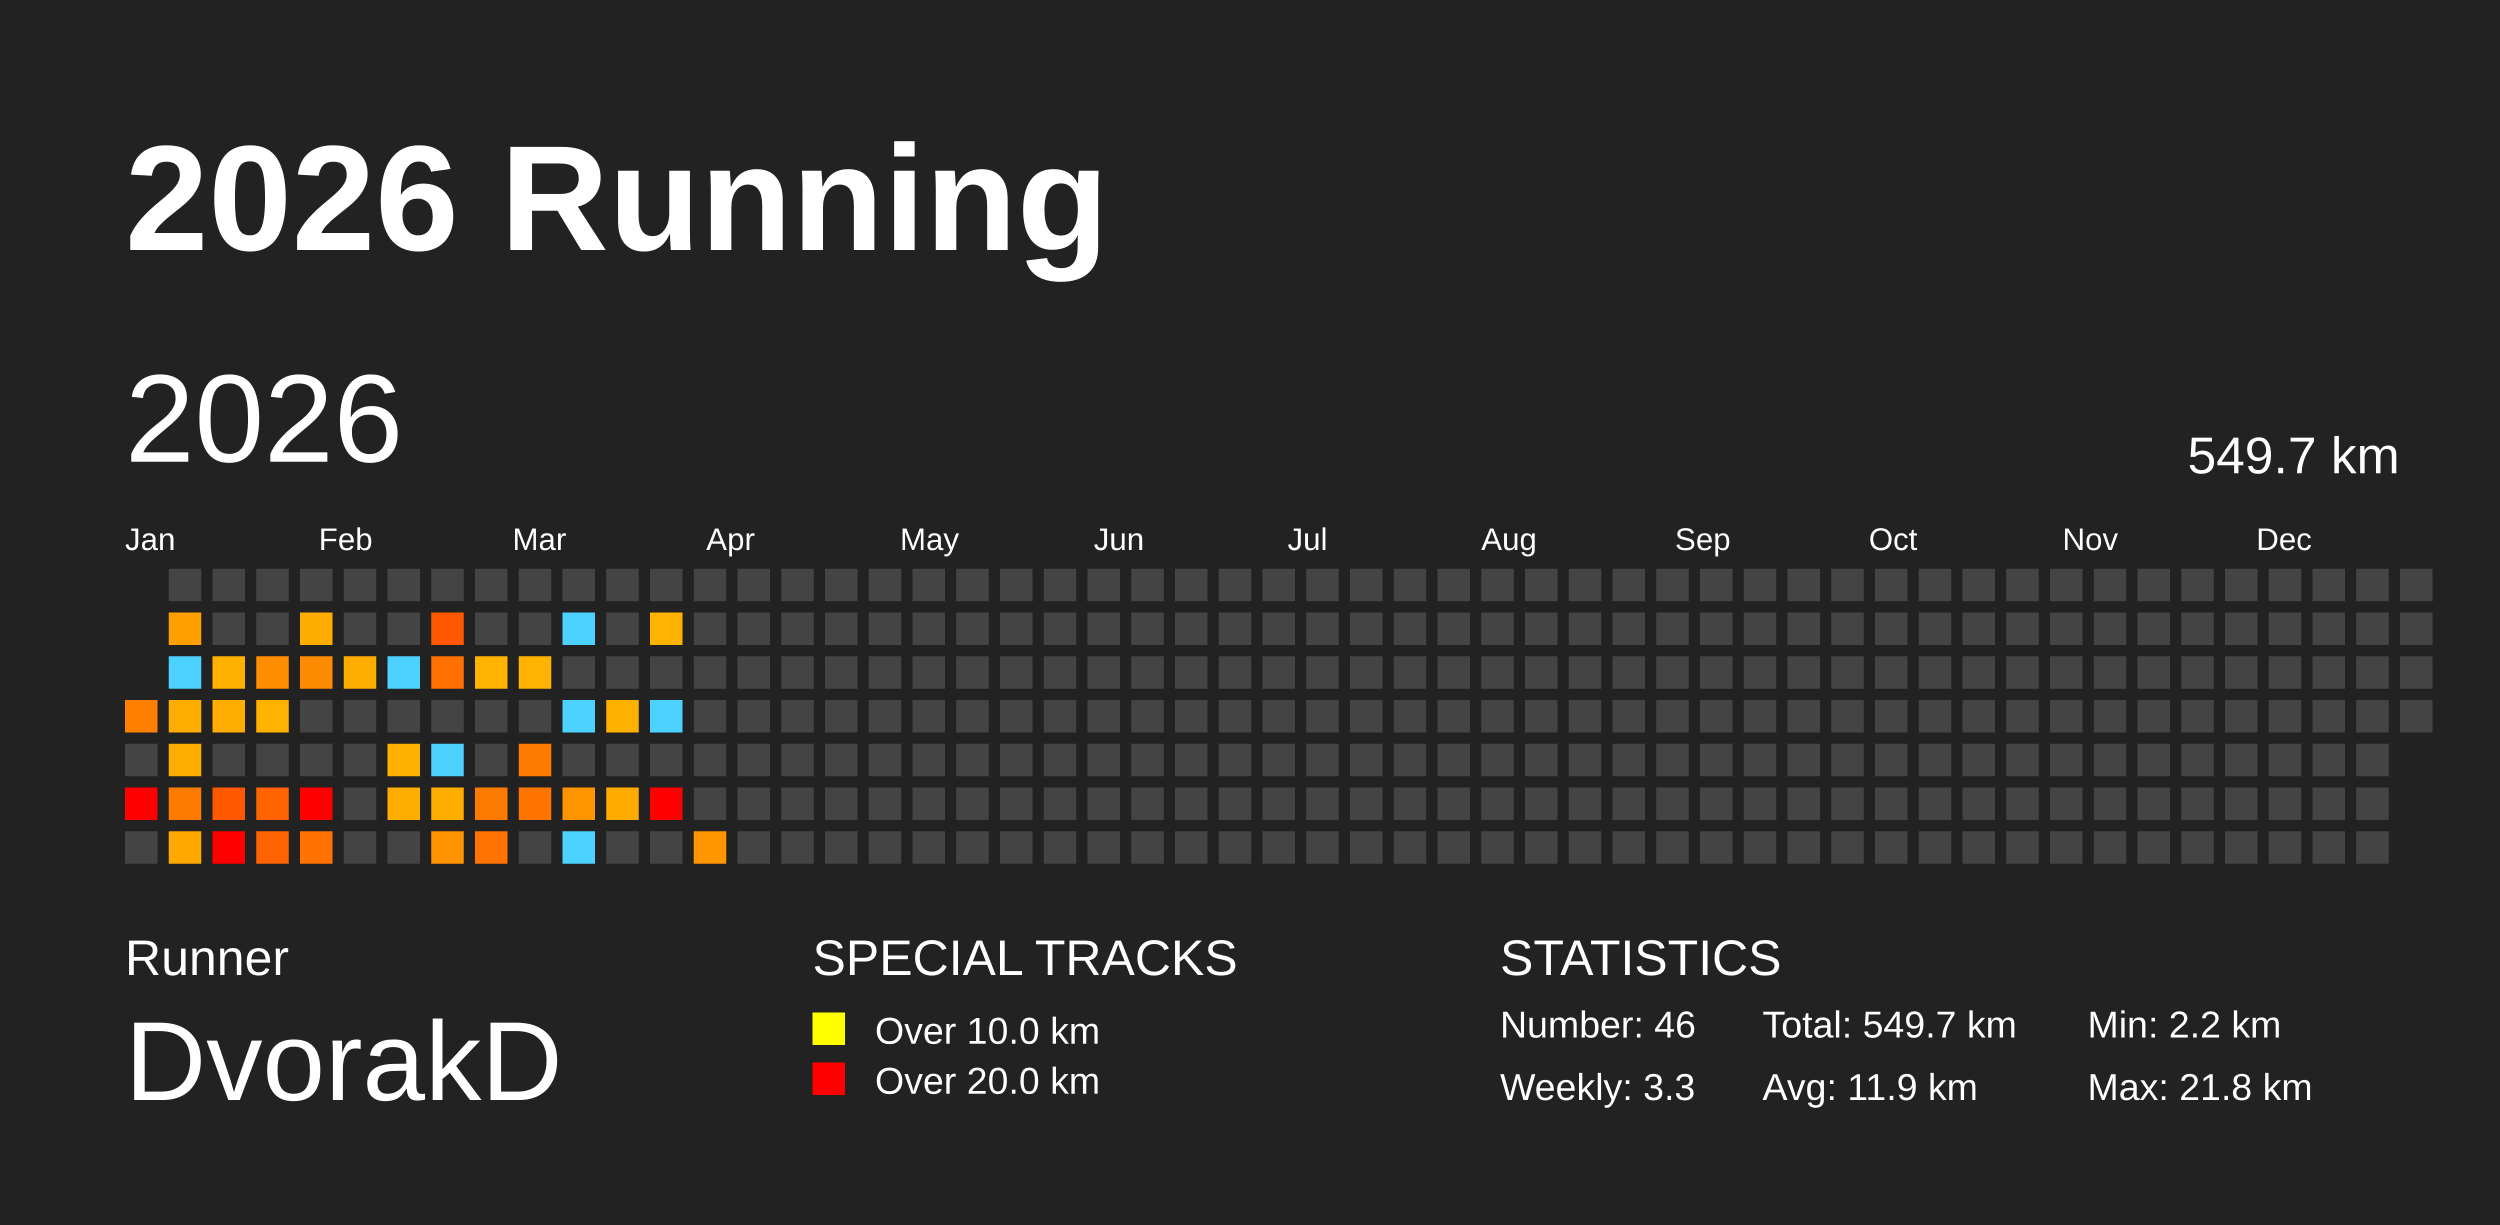
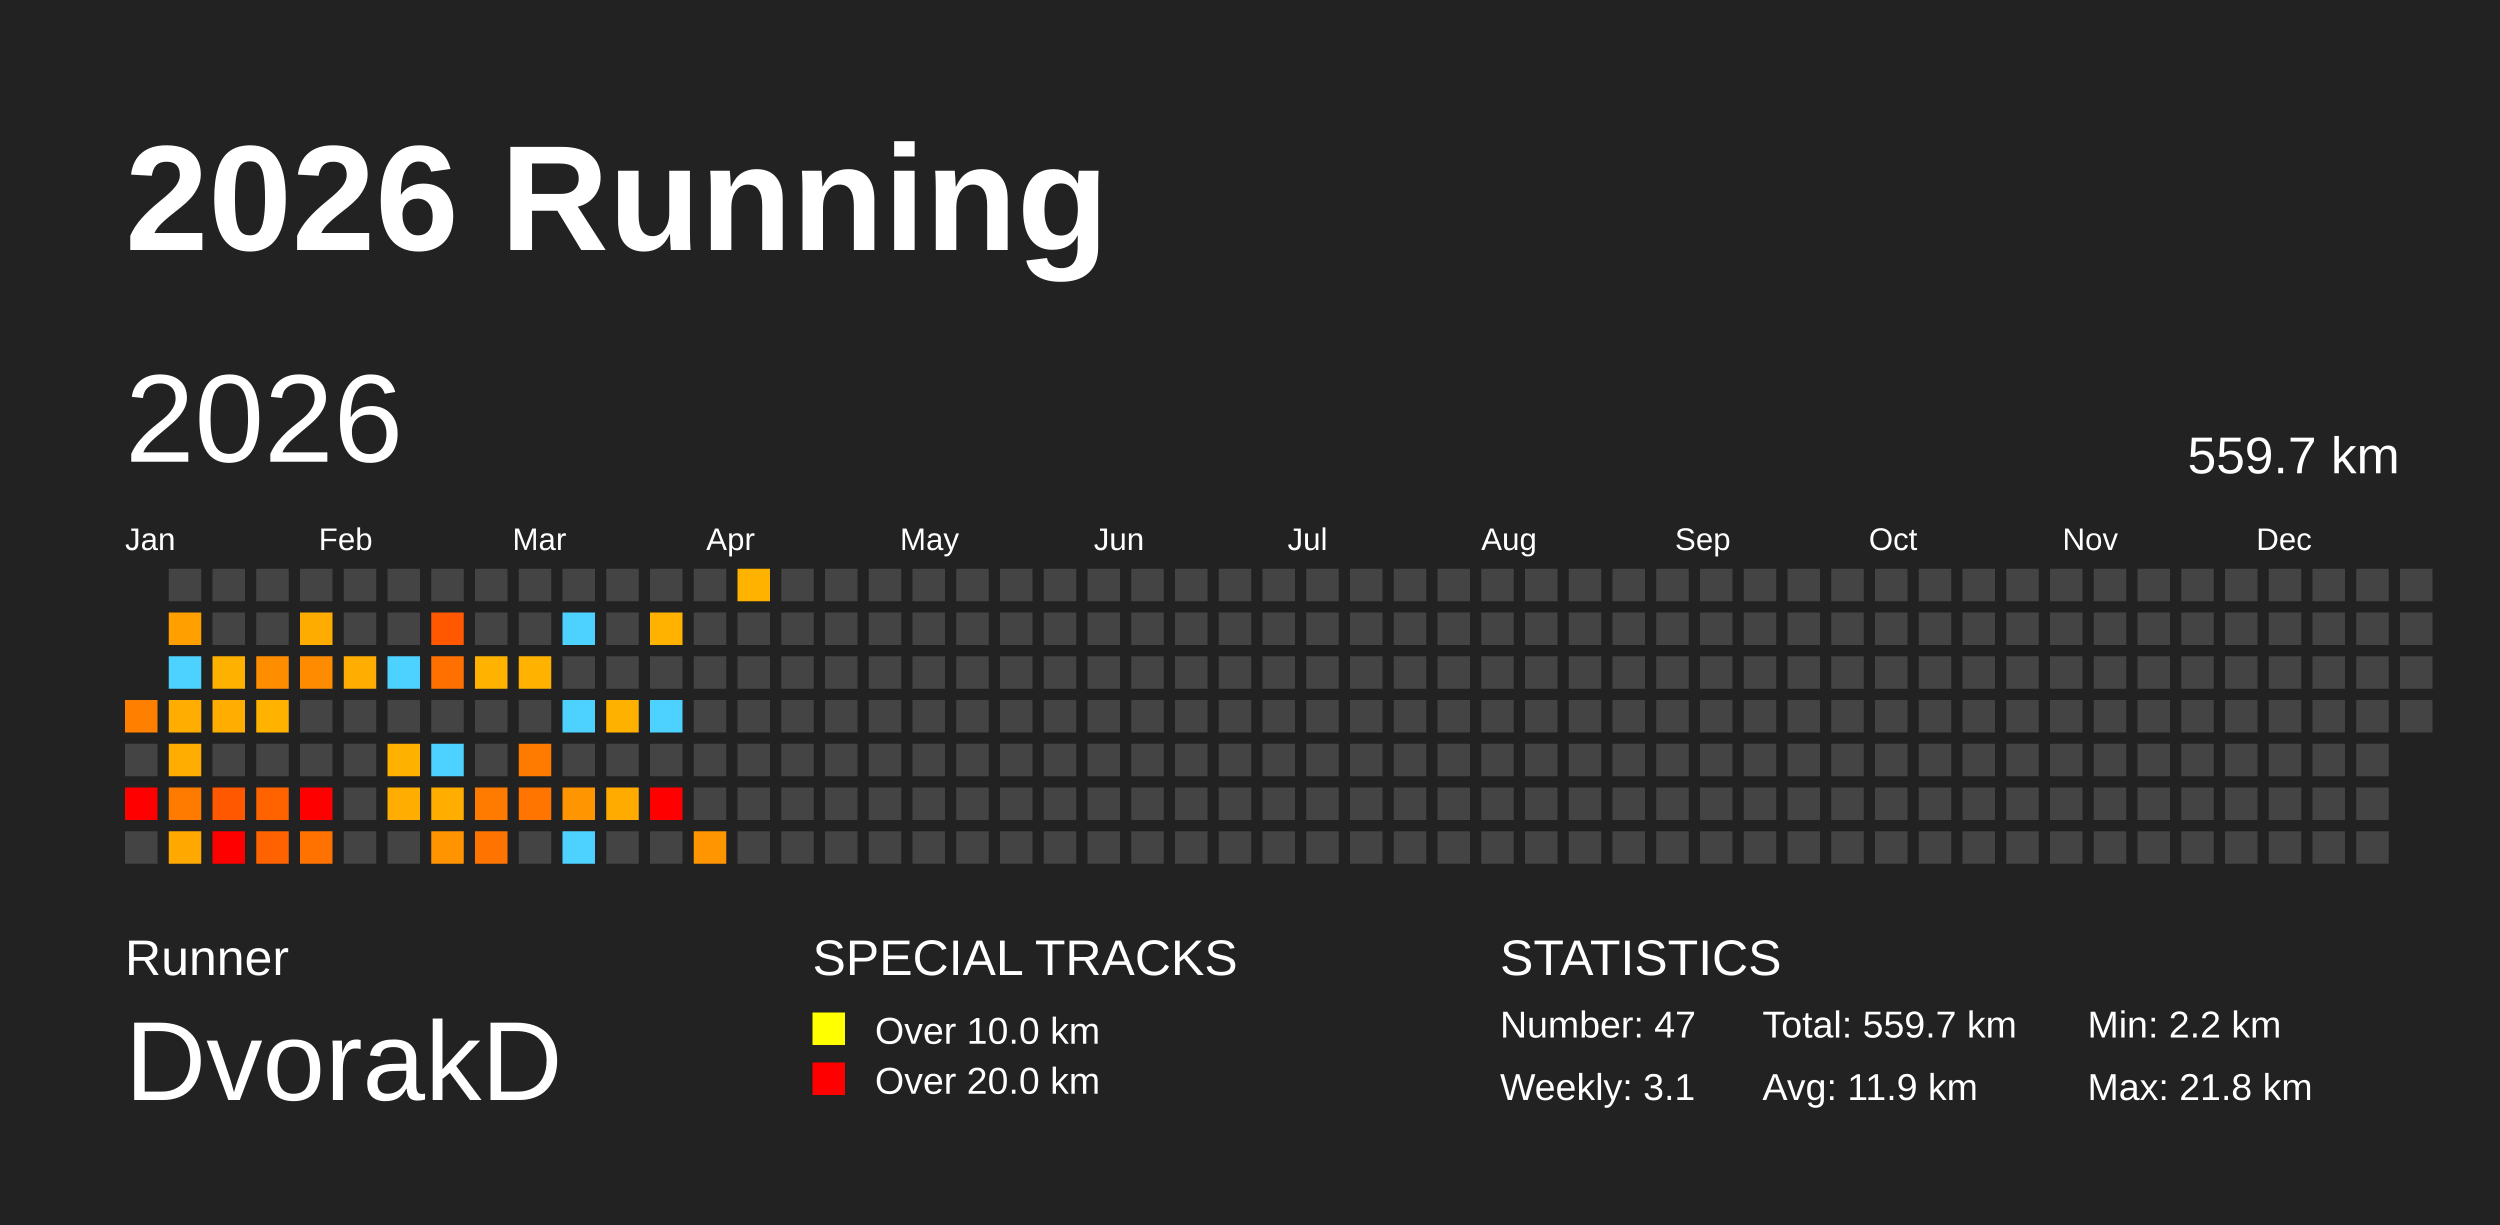
<svg xmlns="http://www.w3.org/2000/svg" baseProfile="full" height="98mm" version="1.1" viewBox="0,0,200,98" width="200mm">
  <defs />
  <rect fill="#222222" height="98" width="200" x="0" y="0" />
  <text fill="#FFFFFF" style="font-size:12px; font-family:Arial; font-weight:bold;" x="10" y="20">2026 Running</text>
  <text fill="#FFFFFF" style="font-size:4px; font-family:Arial" x="10" y="78">Runner</text>
  <text fill="#FFFFFF" style="font-size:9px; font-family:Arial" x="10" y="88">DvorakD</text>
  <text fill="#FFFFFF" style="font-size:4px; font-family:Arial" x="65" y="78">SPECIAL TRACKS</text>
  <rect fill="yellow" height="2.6" width="2.6" x="65" y="81" />
  <text fill="#FFFFFF" style="font-size:3px; font-family:Arial" x="70" y="83.5">Over 10.0 km</text>
  <rect fill="red" height="2.6" width="2.6" x="65" y="85" />
  <text fill="#FFFFFF" style="font-size:3px; font-family:Arial" x="70" y="87.5">Over 20.0 km</text>
  <text fill="#FFFFFF" style="font-size:4px; font-family:Arial" x="120" y="78">STATISTICS</text>
-   <text fill="#FFFFFF" style="font-size:3px; font-family:Arial" x="120" y="83">Number: 46</text>
-   <text fill="#FFFFFF" style="font-size:3px; font-family:Arial" x="120" y="88">Weekly: 3.3</text>
-   <text fill="#FFFFFF" style="font-size:3px; font-family:Arial" x="141" y="83">Total: 549.7 km</text>
+   <text fill="#FFFFFF" style="font-size:3px; font-family:Arial" x="120" y="83">Number: 47</text>
+   <text fill="#FFFFFF" style="font-size:3px; font-family:Arial" x="120" y="88">Weekly: 3.1</text>
+   <text fill="#FFFFFF" style="font-size:3px; font-family:Arial" x="141" y="83">Total: 559.7 km</text>
  <text fill="#FFFFFF" style="font-size:3px; font-family:Arial" x="141" y="88">Avg: 11.9 km</text>
  <text fill="#FFFFFF" style="font-size:3px; font-family:Arial" x="167" y="83">Min: 2.2 km</text>
  <text fill="#FFFFFF" style="font-size:3px; font-family:Arial" x="167" y="88">Max: 21.8 km</text>
  <text dominant-baseline="hanging" fill="#FFFFFF" style="font-size:10.0px; font-family:Arial;" x="10" y="30">2026</text>
-   <text dominant-baseline="hanging" fill="#FFFFFF" style="font-size:4.125px; font-family:Arial;" x="175" y="35">549.7 km</text>
+   <text dominant-baseline="hanging" fill="#FFFFFF" style="font-size:4.125px; font-family:Arial;" x="175" y="35">559.7 km</text>
  <text fill="#FFFFFF" style="font-size:2.5px; font-family:Arial" x="10.0" y="44">Jan</text>
  <text fill="#FFFFFF" style="font-size:2.5px; font-family:Arial" x="25.5" y="44">Feb</text>
  <text fill="#FFFFFF" style="font-size:2.5px; font-family:Arial" x="41.0" y="44">Mar</text>
  <text fill="#FFFFFF" style="font-size:2.5px; font-family:Arial" x="56.5" y="44">Apr</text>
  <text fill="#FFFFFF" style="font-size:2.5px; font-family:Arial" x="72.0" y="44">May</text>
  <text fill="#FFFFFF" style="font-size:2.5px; font-family:Arial" x="87.5" y="44">Jun</text>
  <text fill="#FFFFFF" style="font-size:2.5px; font-family:Arial" x="103.0" y="44">Jul</text>
  <text fill="#FFFFFF" style="font-size:2.5px; font-family:Arial" x="118.5" y="44">Aug</text>
  <text fill="#FFFFFF" style="font-size:2.5px; font-family:Arial" x="134.0" y="44">Sep</text>
  <text fill="#FFFFFF" style="font-size:2.5px; font-family:Arial" x="149.5" y="44">Oct</text>
  <text fill="#FFFFFF" style="font-size:2.5px; font-family:Arial" x="165.0" y="44">Nov</text>
  <text fill="#FFFFFF" style="font-size:2.5px; font-family:Arial" x="180.5" y="44">Dec</text>
  <rect fill="#ff7f00" height="2.6" width="2.6" x="10.0" y="56.0" />
  <rect fill="#444444" height="2.6" width="2.6" x="10.0" y="59.5" />
  <rect fill="red" height="2.6" width="2.6" x="10.0" y="63.0" />
  <rect fill="#444444" height="2.6" width="2.6" x="10.0" y="66.5" />
  <rect fill="#444444" height="2.6" width="2.6" x="13.5" y="45.5" />
  <rect fill="#ff9f00" height="2.6" width="2.6" x="13.5" y="49.0" />
  <rect fill="#4dd2ff" height="2.6" width="2.6" x="13.5" y="52.5" />
  <rect fill="#ffad00" height="2.6" width="2.6" x="13.5" y="56.0" />
  <rect fill="#ffad00" height="2.6" width="2.6" x="13.5" y="59.5" />
  <rect fill="#ff7b00" height="2.6" width="2.6" x="13.5" y="63.0" />
  <rect fill="#ffa900" height="2.6" width="2.6" x="13.5" y="66.5" />
  <rect fill="#444444" height="2.6" width="2.6" x="17.0" y="45.5" />
  <rect fill="#444444" height="2.6" width="2.6" x="17.0" y="49.0" />
  <rect fill="#ffb100" height="2.6" width="2.6" x="17.0" y="52.5" />
  <rect fill="#ffad00" height="2.6" width="2.6" x="17.0" y="56.0" />
  <rect fill="#444444" height="2.6" width="2.6" x="17.0" y="59.5" />
  <rect fill="#ff5800" height="2.6" width="2.6" x="17.0" y="63.0" />
  <rect fill="red" height="2.6" width="2.6" x="17.0" y="66.5" />
  <rect fill="#444444" height="2.6" width="2.6" x="20.5" y="45.5" />
  <rect fill="#444444" height="2.6" width="2.6" x="20.5" y="49.0" />
  <rect fill="#ff8d00" height="2.6" width="2.6" x="20.5" y="52.5" />
  <rect fill="#ffb200" height="2.6" width="2.6" x="20.5" y="56.0" />
  <rect fill="#444444" height="2.6" width="2.6" x="20.5" y="59.5" />
  <rect fill="#ff6300" height="2.6" width="2.6" x="20.5" y="63.0" />
  <rect fill="#ff6200" height="2.6" width="2.6" x="20.5" y="66.5" />
  <rect fill="#444444" height="2.6" width="2.6" x="24.0" y="45.5" />
  <rect fill="#ffac00" height="2.6" width="2.6" x="24.0" y="49.0" />
  <rect fill="#ff8b00" height="2.6" width="2.6" x="24.0" y="52.5" />
  <rect fill="#444444" height="2.6" width="2.6" x="24.0" y="56.0" />
  <rect fill="#444444" height="2.6" width="2.6" x="24.0" y="59.5" />
  <rect fill="red" height="2.6" width="2.6" x="24.0" y="63.0" />
  <rect fill="#ff7200" height="2.6" width="2.6" x="24.0" y="66.5" />
  <rect fill="#444444" height="2.6" width="2.6" x="27.5" y="45.5" />
  <rect fill="#444444" height="2.6" width="2.6" x="27.5" y="49.0" />
  <rect fill="#ffad00" height="2.6" width="2.6" x="27.5" y="52.5" />
  <rect fill="#444444" height="2.6" width="2.6" x="27.5" y="56.0" />
  <rect fill="#444444" height="2.6" width="2.6" x="27.5" y="59.5" />
  <rect fill="#444444" height="2.6" width="2.6" x="27.5" y="63.0" />
  <rect fill="#444444" height="2.6" width="2.6" x="27.5" y="66.5" />
  <rect fill="#444444" height="2.6" width="2.6" x="31.0" y="45.5" />
  <rect fill="#444444" height="2.6" width="2.6" x="31.0" y="49.0" />
  <rect fill="#4dd2ff" height="2.6" width="2.6" x="31.0" y="52.5" />
  <rect fill="#444444" height="2.6" width="2.6" x="31.0" y="56.0" />
  <rect fill="#ffb100" height="2.6" width="2.6" x="31.0" y="59.5" />
  <rect fill="#ffad00" height="2.6" width="2.6" x="31.0" y="63.0" />
  <rect fill="#444444" height="2.6" width="2.6" x="31.0" y="66.5" />
  <rect fill="#444444" height="2.6" width="2.6" x="34.5" y="45.5" />
  <rect fill="#ff5800" height="2.6" width="2.6" x="34.5" y="49.0" />
  <rect fill="#ff7000" height="2.6" width="2.6" x="34.5" y="52.5" />
  <rect fill="#444444" height="2.6" width="2.6" x="34.5" y="56.0" />
  <rect fill="#4dd2ff" height="2.6" width="2.6" x="34.5" y="59.5" />
  <rect fill="#ffae00" height="2.6" width="2.6" x="34.5" y="63.0" />
  <rect fill="#ff9400" height="2.6" width="2.6" x="34.5" y="66.5" />
  <rect fill="#444444" height="2.6" width="2.6" x="38.0" y="45.5" />
  <rect fill="#444444" height="2.6" width="2.6" x="38.0" y="49.0" />
  <rect fill="#ffb300" height="2.6" width="2.6" x="38.0" y="52.5" />
  <rect fill="#444444" height="2.6" width="2.6" x="38.0" y="56.0" />
  <rect fill="#444444" height="2.6" width="2.6" x="38.0" y="59.5" />
  <rect fill="#ff7b00" height="2.6" width="2.6" x="38.0" y="63.0" />
  <rect fill="#ff7400" height="2.6" width="2.6" x="38.0" y="66.5" />
  <rect fill="#444444" height="2.6" width="2.6" x="41.5" y="45.5" />
  <rect fill="#444444" height="2.6" width="2.6" x="41.5" y="49.0" />
  <rect fill="#ffb300" height="2.6" width="2.6" x="41.5" y="52.5" />
  <rect fill="#444444" height="2.6" width="2.6" x="41.5" y="56.0" />
  <rect fill="#ff7b00" height="2.6" width="2.6" x="41.5" y="59.5" />
  <rect fill="#ff7500" height="2.6" width="2.6" x="41.5" y="63.0" />
  <rect fill="#444444" height="2.6" width="2.6" x="41.5" y="66.5" />
  <rect fill="#444444" height="2.6" width="2.6" x="45.0" y="45.5" />
  <rect fill="#4dd2ff" height="2.6" width="2.6" x="45.0" y="49.0" />
  <rect fill="#444444" height="2.6" width="2.6" x="45.0" y="52.5" />
  <rect fill="#4dd2ff" height="2.6" width="2.6" x="45.0" y="56.0" />
  <rect fill="#444444" height="2.6" width="2.6" x="45.0" y="59.5" />
  <rect fill="#ff9500" height="2.6" width="2.6" x="45.0" y="63.0" />
  <rect fill="#4dd2ff" height="2.6" width="2.6" x="45.0" y="66.5" />
  <rect fill="#444444" height="2.6" width="2.6" x="48.5" y="45.5" />
  <rect fill="#444444" height="2.6" width="2.6" x="48.5" y="49.0" />
  <rect fill="#444444" height="2.6" width="2.6" x="48.5" y="52.5" />
  <rect fill="#ffb100" height="2.6" width="2.6" x="48.5" y="56.0" />
  <rect fill="#444444" height="2.6" width="2.6" x="48.5" y="59.5" />
  <rect fill="#ffab00" height="2.6" width="2.6" x="48.5" y="63.0" />
  <rect fill="#444444" height="2.6" width="2.6" x="48.5" y="66.5" />
  <rect fill="#444444" height="2.6" width="2.6" x="52.0" y="45.5" />
  <rect fill="#ffb300" height="2.6" width="2.6" x="52.0" y="49.0" />
  <rect fill="#444444" height="2.6" width="2.6" x="52.0" y="52.5" />
  <rect fill="#4dd2ff" height="2.6" width="2.6" x="52.0" y="56.0" />
  <rect fill="#444444" height="2.6" width="2.6" x="52.0" y="59.5" />
  <rect fill="red" height="2.6" width="2.6" x="52.0" y="63.0" />
  <rect fill="#444444" height="2.6" width="2.6" x="52.0" y="66.5" />
  <rect fill="#444444" height="2.6" width="2.6" x="55.5" y="45.5" />
  <rect fill="#444444" height="2.6" width="2.6" x="55.5" y="49.0" />
  <rect fill="#444444" height="2.6" width="2.6" x="55.5" y="52.5" />
  <rect fill="#444444" height="2.6" width="2.6" x="55.5" y="56.0" />
  <rect fill="#444444" height="2.6" width="2.6" x="55.5" y="59.5" />
  <rect fill="#444444" height="2.6" width="2.6" x="55.5" y="63.0" />
  <rect fill="#ff9500" height="2.6" width="2.6" x="55.5" y="66.5" />
-   <rect fill="#444444" height="2.6" width="2.6" x="59.0" y="45.5" />
+   <rect fill="#ffb300" height="2.6" width="2.6" x="59.0" y="45.5" />
  <rect fill="#444444" height="2.6" width="2.6" x="59.0" y="49.0" />
  <rect fill="#444444" height="2.6" width="2.6" x="59.0" y="52.5" />
  <rect fill="#444444" height="2.6" width="2.6" x="59.0" y="56.0" />
  <rect fill="#444444" height="2.6" width="2.6" x="59.0" y="59.5" />
  <rect fill="#444444" height="2.6" width="2.6" x="59.0" y="63.0" />
  <rect fill="#444444" height="2.6" width="2.6" x="59.0" y="66.5" />
  <rect fill="#444444" height="2.6" width="2.6" x="62.5" y="45.5" />
  <rect fill="#444444" height="2.6" width="2.6" x="62.5" y="49.0" />
  <rect fill="#444444" height="2.6" width="2.6" x="62.5" y="52.5" />
  <rect fill="#444444" height="2.6" width="2.6" x="62.5" y="56.0" />
  <rect fill="#444444" height="2.6" width="2.6" x="62.5" y="59.5" />
  <rect fill="#444444" height="2.6" width="2.6" x="62.5" y="63.0" />
  <rect fill="#444444" height="2.6" width="2.6" x="62.5" y="66.5" />
  <rect fill="#444444" height="2.6" width="2.6" x="66.0" y="45.5" />
  <rect fill="#444444" height="2.6" width="2.6" x="66.0" y="49.0" />
  <rect fill="#444444" height="2.6" width="2.6" x="66.0" y="52.5" />
  <rect fill="#444444" height="2.6" width="2.6" x="66.0" y="56.0" />
  <rect fill="#444444" height="2.6" width="2.6" x="66.0" y="59.5" />
  <rect fill="#444444" height="2.6" width="2.6" x="66.0" y="63.0" />
  <rect fill="#444444" height="2.6" width="2.6" x="66.0" y="66.5" />
  <rect fill="#444444" height="2.6" width="2.6" x="69.5" y="45.5" />
  <rect fill="#444444" height="2.6" width="2.6" x="69.5" y="49.0" />
  <rect fill="#444444" height="2.6" width="2.6" x="69.5" y="52.5" />
  <rect fill="#444444" height="2.6" width="2.6" x="69.5" y="56.0" />
  <rect fill="#444444" height="2.6" width="2.6" x="69.5" y="59.5" />
  <rect fill="#444444" height="2.6" width="2.6" x="69.5" y="63.0" />
  <rect fill="#444444" height="2.6" width="2.6" x="69.5" y="66.5" />
  <rect fill="#444444" height="2.6" width="2.6" x="73.0" y="45.5" />
  <rect fill="#444444" height="2.6" width="2.6" x="73.0" y="49.0" />
  <rect fill="#444444" height="2.6" width="2.6" x="73.0" y="52.5" />
  <rect fill="#444444" height="2.6" width="2.6" x="73.0" y="56.0" />
  <rect fill="#444444" height="2.6" width="2.6" x="73.0" y="59.5" />
  <rect fill="#444444" height="2.6" width="2.6" x="73.0" y="63.0" />
  <rect fill="#444444" height="2.6" width="2.6" x="73.0" y="66.5" />
  <rect fill="#444444" height="2.6" width="2.6" x="76.5" y="45.5" />
  <rect fill="#444444" height="2.6" width="2.6" x="76.5" y="49.0" />
  <rect fill="#444444" height="2.6" width="2.6" x="76.5" y="52.5" />
  <rect fill="#444444" height="2.6" width="2.6" x="76.5" y="56.0" />
  <rect fill="#444444" height="2.6" width="2.6" x="76.5" y="59.5" />
  <rect fill="#444444" height="2.6" width="2.6" x="76.5" y="63.0" />
  <rect fill="#444444" height="2.6" width="2.6" x="76.5" y="66.5" />
  <rect fill="#444444" height="2.6" width="2.6" x="80.0" y="45.5" />
  <rect fill="#444444" height="2.6" width="2.6" x="80.0" y="49.0" />
  <rect fill="#444444" height="2.6" width="2.6" x="80.0" y="52.5" />
  <rect fill="#444444" height="2.6" width="2.6" x="80.0" y="56.0" />
  <rect fill="#444444" height="2.6" width="2.6" x="80.0" y="59.5" />
  <rect fill="#444444" height="2.6" width="2.6" x="80.0" y="63.0" />
  <rect fill="#444444" height="2.6" width="2.6" x="80.0" y="66.5" />
  <rect fill="#444444" height="2.6" width="2.6" x="83.5" y="45.5" />
  <rect fill="#444444" height="2.6" width="2.6" x="83.5" y="49.0" />
  <rect fill="#444444" height="2.6" width="2.6" x="83.5" y="52.5" />
  <rect fill="#444444" height="2.6" width="2.6" x="83.5" y="56.0" />
  <rect fill="#444444" height="2.6" width="2.6" x="83.5" y="59.5" />
  <rect fill="#444444" height="2.6" width="2.6" x="83.5" y="63.0" />
  <rect fill="#444444" height="2.6" width="2.6" x="83.5" y="66.5" />
  <rect fill="#444444" height="2.6" width="2.6" x="87.0" y="45.5" />
  <rect fill="#444444" height="2.6" width="2.6" x="87.0" y="49.0" />
  <rect fill="#444444" height="2.6" width="2.6" x="87.0" y="52.5" />
  <rect fill="#444444" height="2.6" width="2.6" x="87.0" y="56.0" />
  <rect fill="#444444" height="2.6" width="2.6" x="87.0" y="59.5" />
  <rect fill="#444444" height="2.6" width="2.6" x="87.0" y="63.0" />
  <rect fill="#444444" height="2.6" width="2.6" x="87.0" y="66.5" />
  <rect fill="#444444" height="2.6" width="2.6" x="90.5" y="45.5" />
  <rect fill="#444444" height="2.6" width="2.6" x="90.5" y="49.0" />
  <rect fill="#444444" height="2.6" width="2.6" x="90.5" y="52.5" />
  <rect fill="#444444" height="2.6" width="2.6" x="90.5" y="56.0" />
  <rect fill="#444444" height="2.6" width="2.6" x="90.5" y="59.5" />
  <rect fill="#444444" height="2.6" width="2.6" x="90.5" y="63.0" />
  <rect fill="#444444" height="2.6" width="2.6" x="90.5" y="66.5" />
  <rect fill="#444444" height="2.6" width="2.6" x="94.0" y="45.5" />
  <rect fill="#444444" height="2.6" width="2.6" x="94.0" y="49.0" />
  <rect fill="#444444" height="2.6" width="2.6" x="94.0" y="52.5" />
  <rect fill="#444444" height="2.6" width="2.6" x="94.0" y="56.0" />
  <rect fill="#444444" height="2.6" width="2.6" x="94.0" y="59.5" />
  <rect fill="#444444" height="2.6" width="2.6" x="94.0" y="63.0" />
  <rect fill="#444444" height="2.6" width="2.6" x="94.0" y="66.5" />
  <rect fill="#444444" height="2.6" width="2.6" x="97.5" y="45.5" />
  <rect fill="#444444" height="2.6" width="2.6" x="97.5" y="49.0" />
  <rect fill="#444444" height="2.6" width="2.6" x="97.5" y="52.5" />
  <rect fill="#444444" height="2.6" width="2.6" x="97.5" y="56.0" />
  <rect fill="#444444" height="2.6" width="2.6" x="97.5" y="59.5" />
  <rect fill="#444444" height="2.6" width="2.6" x="97.5" y="63.0" />
  <rect fill="#444444" height="2.6" width="2.6" x="97.5" y="66.5" />
  <rect fill="#444444" height="2.6" width="2.6" x="101.0" y="45.5" />
  <rect fill="#444444" height="2.6" width="2.6" x="101.0" y="49.0" />
  <rect fill="#444444" height="2.6" width="2.6" x="101.0" y="52.5" />
  <rect fill="#444444" height="2.6" width="2.6" x="101.0" y="56.0" />
  <rect fill="#444444" height="2.6" width="2.6" x="101.0" y="59.5" />
  <rect fill="#444444" height="2.6" width="2.6" x="101.0" y="63.0" />
  <rect fill="#444444" height="2.6" width="2.6" x="101.0" y="66.5" />
  <rect fill="#444444" height="2.6" width="2.6" x="104.5" y="45.5" />
  <rect fill="#444444" height="2.6" width="2.6" x="104.5" y="49.0" />
  <rect fill="#444444" height="2.6" width="2.6" x="104.5" y="52.5" />
  <rect fill="#444444" height="2.6" width="2.6" x="104.5" y="56.0" />
  <rect fill="#444444" height="2.6" width="2.6" x="104.5" y="59.5" />
  <rect fill="#444444" height="2.6" width="2.6" x="104.5" y="63.0" />
  <rect fill="#444444" height="2.6" width="2.6" x="104.5" y="66.5" />
  <rect fill="#444444" height="2.6" width="2.6" x="108.0" y="45.5" />
  <rect fill="#444444" height="2.6" width="2.6" x="108.0" y="49.0" />
  <rect fill="#444444" height="2.6" width="2.6" x="108.0" y="52.5" />
  <rect fill="#444444" height="2.6" width="2.6" x="108.0" y="56.0" />
  <rect fill="#444444" height="2.6" width="2.6" x="108.0" y="59.5" />
  <rect fill="#444444" height="2.6" width="2.6" x="108.0" y="63.0" />
  <rect fill="#444444" height="2.6" width="2.6" x="108.0" y="66.5" />
  <rect fill="#444444" height="2.6" width="2.6" x="111.5" y="45.5" />
  <rect fill="#444444" height="2.6" width="2.6" x="111.5" y="49.0" />
  <rect fill="#444444" height="2.6" width="2.6" x="111.5" y="52.5" />
  <rect fill="#444444" height="2.6" width="2.6" x="111.5" y="56.0" />
  <rect fill="#444444" height="2.6" width="2.6" x="111.5" y="59.5" />
  <rect fill="#444444" height="2.6" width="2.6" x="111.5" y="63.0" />
  <rect fill="#444444" height="2.6" width="2.6" x="111.5" y="66.5" />
  <rect fill="#444444" height="2.6" width="2.6" x="115.0" y="45.5" />
  <rect fill="#444444" height="2.6" width="2.6" x="115.0" y="49.0" />
  <rect fill="#444444" height="2.6" width="2.6" x="115.0" y="52.5" />
  <rect fill="#444444" height="2.6" width="2.6" x="115.0" y="56.0" />
  <rect fill="#444444" height="2.6" width="2.6" x="115.0" y="59.5" />
  <rect fill="#444444" height="2.6" width="2.6" x="115.0" y="63.0" />
  <rect fill="#444444" height="2.6" width="2.6" x="115.0" y="66.5" />
  <rect fill="#444444" height="2.6" width="2.6" x="118.5" y="45.5" />
  <rect fill="#444444" height="2.6" width="2.6" x="118.5" y="49.0" />
  <rect fill="#444444" height="2.6" width="2.6" x="118.5" y="52.5" />
  <rect fill="#444444" height="2.6" width="2.6" x="118.5" y="56.0" />
  <rect fill="#444444" height="2.6" width="2.6" x="118.5" y="59.5" />
  <rect fill="#444444" height="2.6" width="2.6" x="118.5" y="63.0" />
  <rect fill="#444444" height="2.6" width="2.6" x="118.5" y="66.5" />
  <rect fill="#444444" height="2.6" width="2.6" x="122.0" y="45.5" />
  <rect fill="#444444" height="2.6" width="2.6" x="122.0" y="49.0" />
  <rect fill="#444444" height="2.6" width="2.6" x="122.0" y="52.5" />
  <rect fill="#444444" height="2.6" width="2.6" x="122.0" y="56.0" />
  <rect fill="#444444" height="2.6" width="2.6" x="122.0" y="59.5" />
  <rect fill="#444444" height="2.6" width="2.6" x="122.0" y="63.0" />
  <rect fill="#444444" height="2.6" width="2.6" x="122.0" y="66.5" />
  <rect fill="#444444" height="2.6" width="2.6" x="125.5" y="45.5" />
  <rect fill="#444444" height="2.6" width="2.6" x="125.5" y="49.0" />
  <rect fill="#444444" height="2.6" width="2.6" x="125.5" y="52.5" />
  <rect fill="#444444" height="2.6" width="2.6" x="125.5" y="56.0" />
  <rect fill="#444444" height="2.6" width="2.6" x="125.5" y="59.5" />
  <rect fill="#444444" height="2.6" width="2.6" x="125.5" y="63.0" />
  <rect fill="#444444" height="2.6" width="2.6" x="125.5" y="66.5" />
  <rect fill="#444444" height="2.6" width="2.6" x="129.0" y="45.5" />
  <rect fill="#444444" height="2.6" width="2.6" x="129.0" y="49.0" />
  <rect fill="#444444" height="2.6" width="2.6" x="129.0" y="52.5" />
  <rect fill="#444444" height="2.6" width="2.6" x="129.0" y="56.0" />
  <rect fill="#444444" height="2.6" width="2.6" x="129.0" y="59.5" />
  <rect fill="#444444" height="2.6" width="2.6" x="129.0" y="63.0" />
  <rect fill="#444444" height="2.6" width="2.6" x="129.0" y="66.5" />
  <rect fill="#444444" height="2.6" width="2.6" x="132.5" y="45.5" />
  <rect fill="#444444" height="2.6" width="2.6" x="132.5" y="49.0" />
  <rect fill="#444444" height="2.6" width="2.6" x="132.5" y="52.5" />
  <rect fill="#444444" height="2.6" width="2.6" x="132.5" y="56.0" />
  <rect fill="#444444" height="2.6" width="2.6" x="132.5" y="59.5" />
  <rect fill="#444444" height="2.6" width="2.6" x="132.5" y="63.0" />
  <rect fill="#444444" height="2.6" width="2.6" x="132.5" y="66.5" />
  <rect fill="#444444" height="2.6" width="2.6" x="136.0" y="45.5" />
  <rect fill="#444444" height="2.6" width="2.6" x="136.0" y="49.0" />
  <rect fill="#444444" height="2.6" width="2.6" x="136.0" y="52.5" />
  <rect fill="#444444" height="2.6" width="2.6" x="136.0" y="56.0" />
  <rect fill="#444444" height="2.6" width="2.6" x="136.0" y="59.5" />
  <rect fill="#444444" height="2.6" width="2.6" x="136.0" y="63.0" />
  <rect fill="#444444" height="2.6" width="2.6" x="136.0" y="66.5" />
  <rect fill="#444444" height="2.6" width="2.6" x="139.5" y="45.5" />
  <rect fill="#444444" height="2.6" width="2.6" x="139.5" y="49.0" />
  <rect fill="#444444" height="2.6" width="2.6" x="139.5" y="52.5" />
  <rect fill="#444444" height="2.6" width="2.6" x="139.5" y="56.0" />
  <rect fill="#444444" height="2.6" width="2.6" x="139.5" y="59.5" />
  <rect fill="#444444" height="2.6" width="2.6" x="139.5" y="63.0" />
  <rect fill="#444444" height="2.6" width="2.6" x="139.5" y="66.5" />
  <rect fill="#444444" height="2.6" width="2.6" x="143.0" y="45.5" />
  <rect fill="#444444" height="2.6" width="2.6" x="143.0" y="49.0" />
  <rect fill="#444444" height="2.6" width="2.6" x="143.0" y="52.5" />
  <rect fill="#444444" height="2.6" width="2.6" x="143.0" y="56.0" />
  <rect fill="#444444" height="2.6" width="2.6" x="143.0" y="59.5" />
  <rect fill="#444444" height="2.6" width="2.6" x="143.0" y="63.0" />
  <rect fill="#444444" height="2.6" width="2.6" x="143.0" y="66.5" />
  <rect fill="#444444" height="2.6" width="2.6" x="146.5" y="45.5" />
  <rect fill="#444444" height="2.6" width="2.6" x="146.5" y="49.0" />
  <rect fill="#444444" height="2.6" width="2.6" x="146.5" y="52.5" />
  <rect fill="#444444" height="2.6" width="2.6" x="146.5" y="56.0" />
  <rect fill="#444444" height="2.6" width="2.6" x="146.5" y="59.5" />
  <rect fill="#444444" height="2.6" width="2.6" x="146.5" y="63.0" />
  <rect fill="#444444" height="2.6" width="2.6" x="146.5" y="66.5" />
  <rect fill="#444444" height="2.6" width="2.6" x="150.0" y="45.5" />
  <rect fill="#444444" height="2.6" width="2.6" x="150.0" y="49.0" />
  <rect fill="#444444" height="2.6" width="2.6" x="150.0" y="52.5" />
  <rect fill="#444444" height="2.6" width="2.6" x="150.0" y="56.0" />
  <rect fill="#444444" height="2.6" width="2.6" x="150.0" y="59.5" />
  <rect fill="#444444" height="2.6" width="2.6" x="150.0" y="63.0" />
  <rect fill="#444444" height="2.6" width="2.6" x="150.0" y="66.5" />
  <rect fill="#444444" height="2.6" width="2.6" x="153.5" y="45.5" />
  <rect fill="#444444" height="2.6" width="2.6" x="153.5" y="49.0" />
  <rect fill="#444444" height="2.6" width="2.6" x="153.5" y="52.5" />
  <rect fill="#444444" height="2.6" width="2.6" x="153.5" y="56.0" />
  <rect fill="#444444" height="2.6" width="2.6" x="153.5" y="59.5" />
  <rect fill="#444444" height="2.6" width="2.6" x="153.5" y="63.0" />
  <rect fill="#444444" height="2.6" width="2.6" x="153.5" y="66.5" />
  <rect fill="#444444" height="2.6" width="2.6" x="157.0" y="45.5" />
  <rect fill="#444444" height="2.6" width="2.6" x="157.0" y="49.0" />
  <rect fill="#444444" height="2.6" width="2.6" x="157.0" y="52.5" />
  <rect fill="#444444" height="2.6" width="2.6" x="157.0" y="56.0" />
  <rect fill="#444444" height="2.6" width="2.6" x="157.0" y="59.5" />
  <rect fill="#444444" height="2.6" width="2.6" x="157.0" y="63.0" />
  <rect fill="#444444" height="2.6" width="2.6" x="157.0" y="66.5" />
  <rect fill="#444444" height="2.6" width="2.6" x="160.5" y="45.5" />
  <rect fill="#444444" height="2.6" width="2.6" x="160.5" y="49.0" />
  <rect fill="#444444" height="2.6" width="2.6" x="160.5" y="52.5" />
  <rect fill="#444444" height="2.6" width="2.6" x="160.5" y="56.0" />
  <rect fill="#444444" height="2.6" width="2.6" x="160.5" y="59.5" />
  <rect fill="#444444" height="2.6" width="2.6" x="160.5" y="63.0" />
  <rect fill="#444444" height="2.6" width="2.6" x="160.5" y="66.5" />
  <rect fill="#444444" height="2.6" width="2.6" x="164.0" y="45.5" />
  <rect fill="#444444" height="2.6" width="2.6" x="164.0" y="49.0" />
  <rect fill="#444444" height="2.6" width="2.6" x="164.0" y="52.5" />
  <rect fill="#444444" height="2.6" width="2.6" x="164.0" y="56.0" />
  <rect fill="#444444" height="2.6" width="2.6" x="164.0" y="59.5" />
  <rect fill="#444444" height="2.6" width="2.6" x="164.0" y="63.0" />
  <rect fill="#444444" height="2.6" width="2.6" x="164.0" y="66.5" />
  <rect fill="#444444" height="2.6" width="2.6" x="167.5" y="45.5" />
  <rect fill="#444444" height="2.6" width="2.6" x="167.5" y="49.0" />
  <rect fill="#444444" height="2.6" width="2.6" x="167.5" y="52.5" />
  <rect fill="#444444" height="2.6" width="2.6" x="167.5" y="56.0" />
  <rect fill="#444444" height="2.6" width="2.6" x="167.5" y="59.5" />
  <rect fill="#444444" height="2.6" width="2.6" x="167.5" y="63.0" />
  <rect fill="#444444" height="2.6" width="2.6" x="167.5" y="66.5" />
  <rect fill="#444444" height="2.6" width="2.6" x="171.0" y="45.5" />
  <rect fill="#444444" height="2.6" width="2.6" x="171.0" y="49.0" />
  <rect fill="#444444" height="2.6" width="2.6" x="171.0" y="52.5" />
  <rect fill="#444444" height="2.6" width="2.6" x="171.0" y="56.0" />
  <rect fill="#444444" height="2.6" width="2.6" x="171.0" y="59.5" />
  <rect fill="#444444" height="2.6" width="2.6" x="171.0" y="63.0" />
  <rect fill="#444444" height="2.6" width="2.6" x="171.0" y="66.5" />
  <rect fill="#444444" height="2.6" width="2.6" x="174.5" y="45.5" />
  <rect fill="#444444" height="2.6" width="2.6" x="174.5" y="49.0" />
  <rect fill="#444444" height="2.6" width="2.6" x="174.5" y="52.5" />
  <rect fill="#444444" height="2.6" width="2.6" x="174.5" y="56.0" />
  <rect fill="#444444" height="2.6" width="2.6" x="174.5" y="59.5" />
  <rect fill="#444444" height="2.6" width="2.6" x="174.5" y="63.0" />
  <rect fill="#444444" height="2.6" width="2.6" x="174.5" y="66.5" />
  <rect fill="#444444" height="2.6" width="2.6" x="178.0" y="45.5" />
  <rect fill="#444444" height="2.6" width="2.6" x="178.0" y="49.0" />
  <rect fill="#444444" height="2.6" width="2.6" x="178.0" y="52.5" />
  <rect fill="#444444" height="2.6" width="2.6" x="178.0" y="56.0" />
  <rect fill="#444444" height="2.6" width="2.6" x="178.0" y="59.5" />
  <rect fill="#444444" height="2.6" width="2.6" x="178.0" y="63.0" />
  <rect fill="#444444" height="2.6" width="2.6" x="178.0" y="66.5" />
  <rect fill="#444444" height="2.6" width="2.6" x="181.5" y="45.5" />
  <rect fill="#444444" height="2.6" width="2.6" x="181.5" y="49.0" />
  <rect fill="#444444" height="2.6" width="2.6" x="181.5" y="52.5" />
  <rect fill="#444444" height="2.6" width="2.6" x="181.5" y="56.0" />
  <rect fill="#444444" height="2.6" width="2.6" x="181.5" y="59.5" />
  <rect fill="#444444" height="2.6" width="2.6" x="181.5" y="63.0" />
  <rect fill="#444444" height="2.6" width="2.6" x="181.5" y="66.5" />
  <rect fill="#444444" height="2.6" width="2.6" x="185.0" y="45.5" />
  <rect fill="#444444" height="2.6" width="2.6" x="185.0" y="49.0" />
  <rect fill="#444444" height="2.6" width="2.6" x="185.0" y="52.5" />
  <rect fill="#444444" height="2.6" width="2.6" x="185.0" y="56.0" />
  <rect fill="#444444" height="2.6" width="2.6" x="185.0" y="59.5" />
  <rect fill="#444444" height="2.6" width="2.6" x="185.0" y="63.0" />
  <rect fill="#444444" height="2.6" width="2.6" x="185.0" y="66.5" />
  <rect fill="#444444" height="2.6" width="2.6" x="188.5" y="45.5" />
  <rect fill="#444444" height="2.6" width="2.6" x="188.5" y="49.0" />
  <rect fill="#444444" height="2.6" width="2.6" x="188.5" y="52.5" />
  <rect fill="#444444" height="2.6" width="2.6" x="188.5" y="56.0" />
  <rect fill="#444444" height="2.6" width="2.6" x="188.5" y="59.5" />
  <rect fill="#444444" height="2.6" width="2.6" x="188.5" y="63.0" />
  <rect fill="#444444" height="2.6" width="2.6" x="188.5" y="66.5" />
  <rect fill="#444444" height="2.6" width="2.6" x="192.0" y="45.5" />
  <rect fill="#444444" height="2.6" width="2.6" x="192.0" y="49.0" />
  <rect fill="#444444" height="2.6" width="2.6" x="192.0" y="52.5" />
  <rect fill="#444444" height="2.6" width="2.6" x="192.0" y="56.0" />
</svg>
